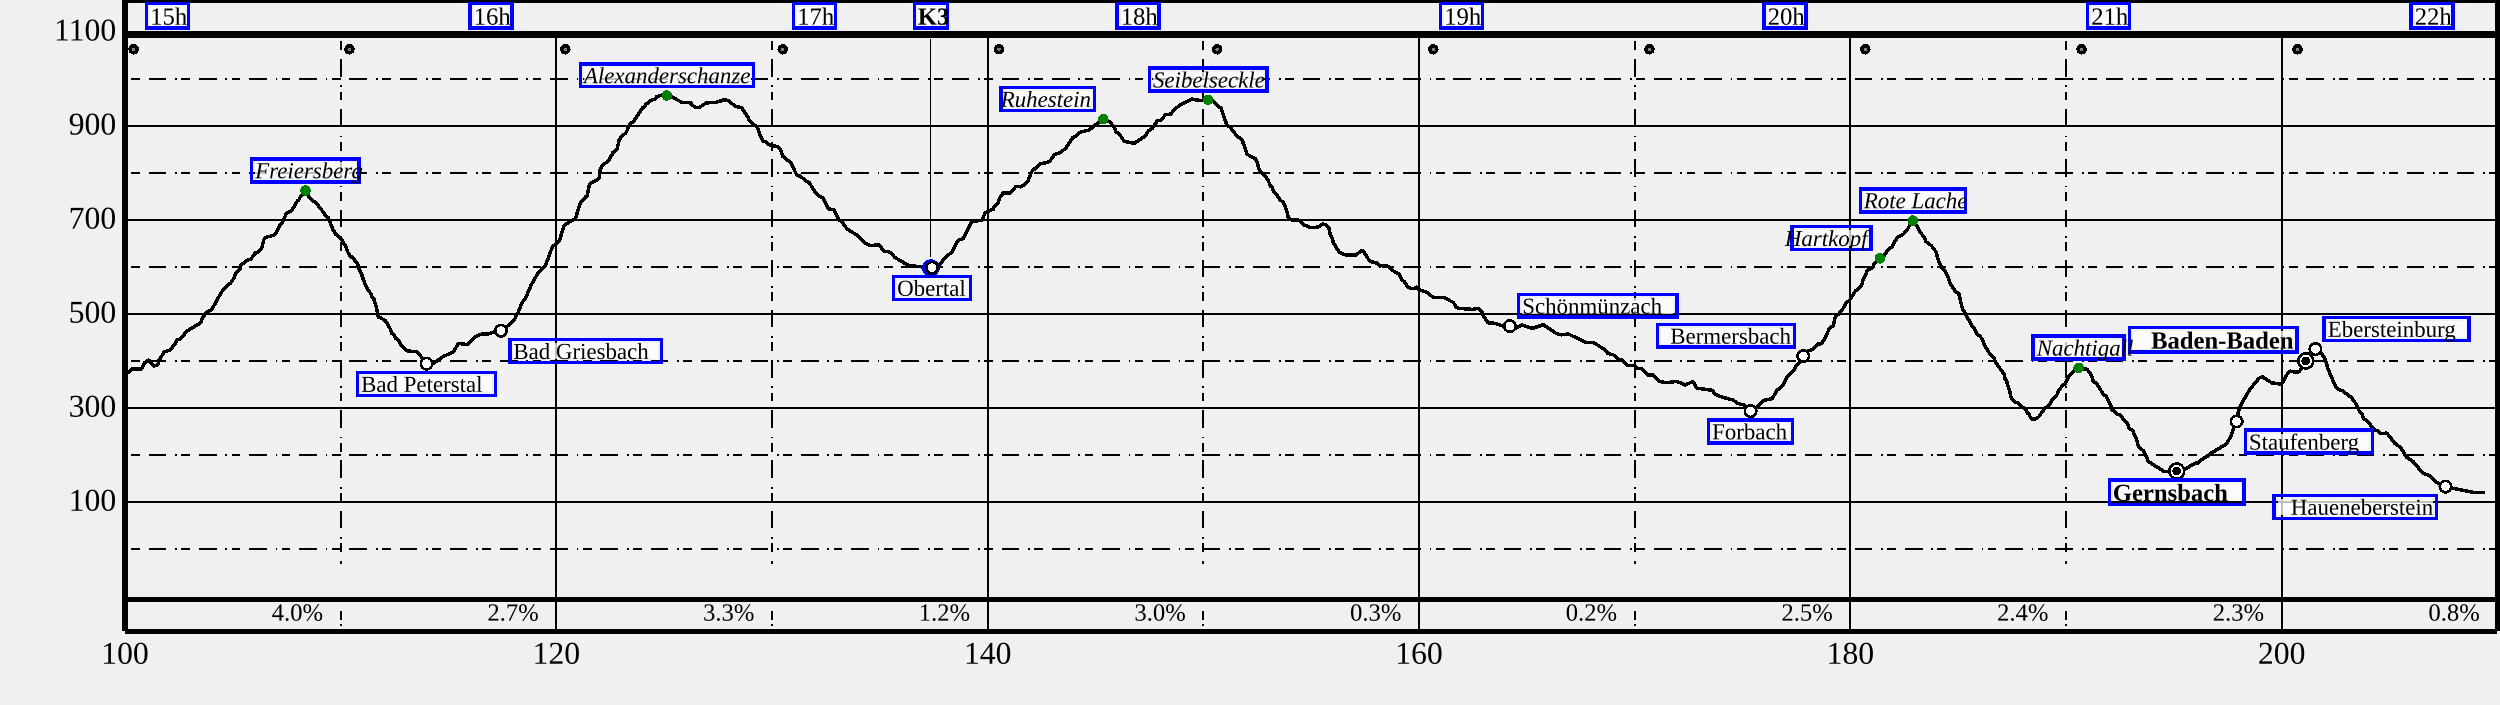
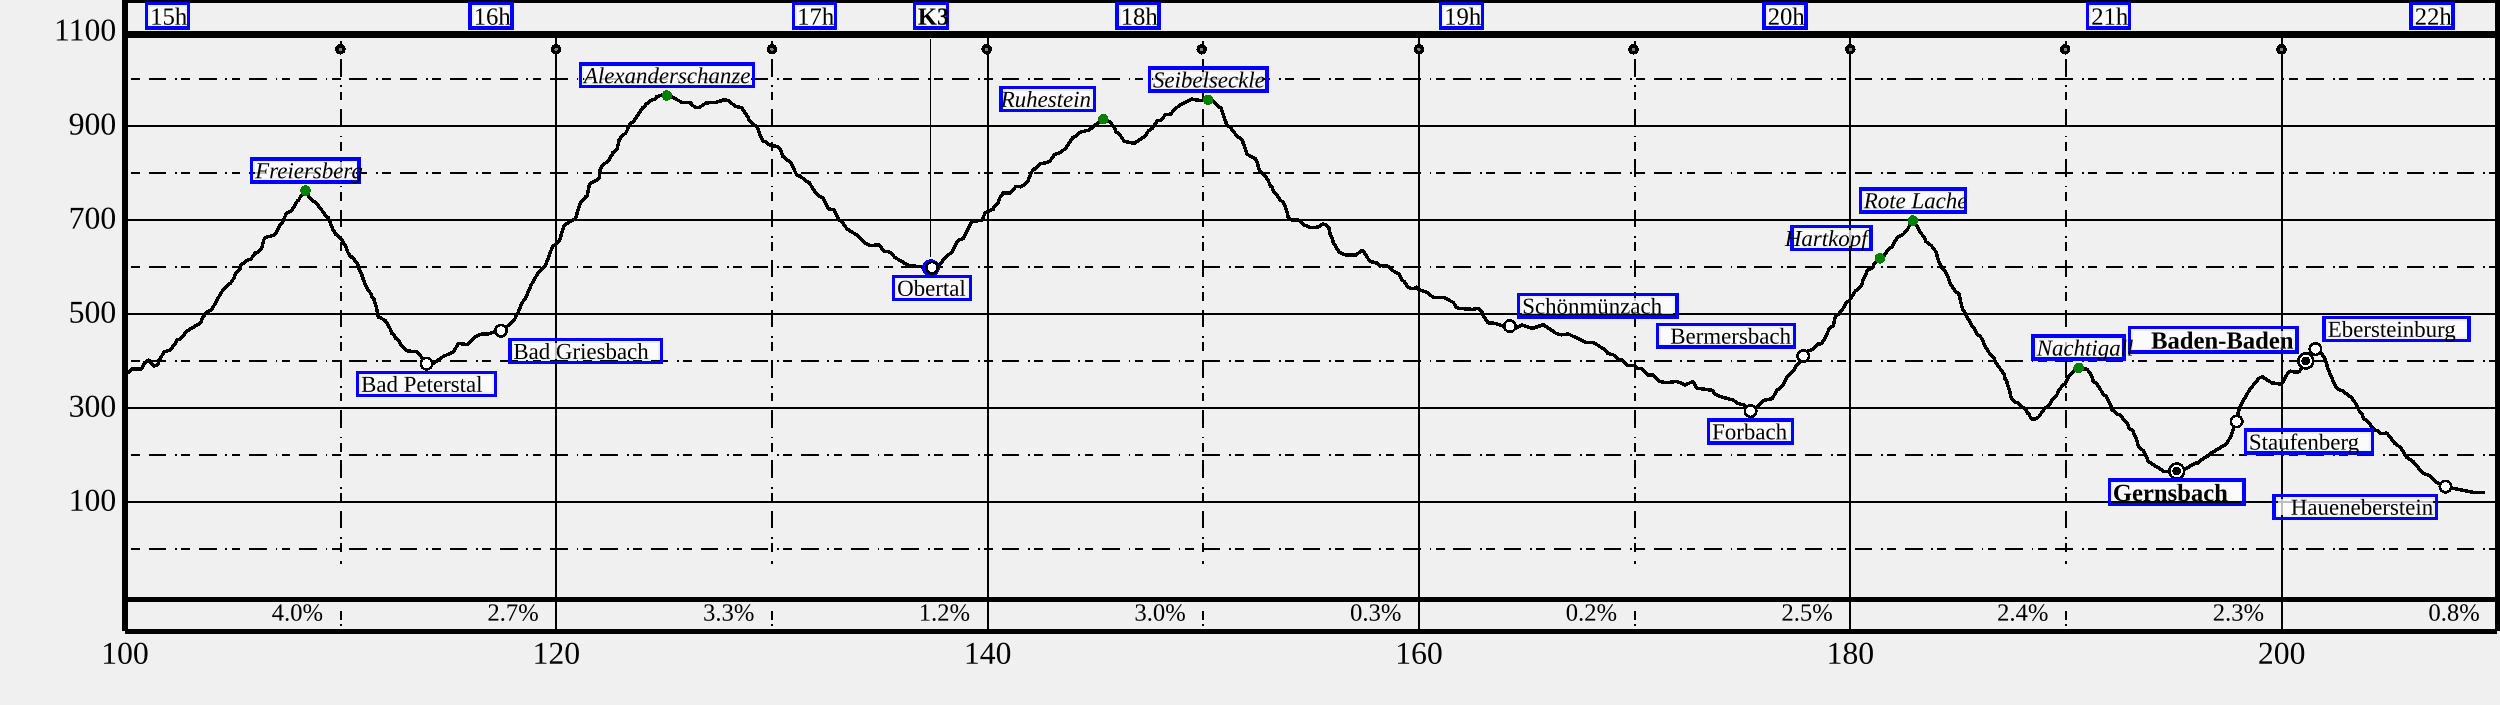
<svg xmlns="http://www.w3.org/2000/svg" height="400" width="1420">
  <g font-size="18" id="world" shape-rendering="crispEdges">
    <g id="BG" />
    <g id="SB" transform="translate(71 360)">
      <text text-anchor="middle" x="0" y="17">
100
</text>
      <text text-anchor="middle" x="245" y="17">
120
</text>
      <text text-anchor="middle" x="490" y="17">
140
</text>
      <text text-anchor="middle" x="735" y="17">
160
</text>
      <text text-anchor="middle" x="980" y="17">
180
</text>
      <text text-anchor="middle" x="1225" y="17">
200
</text>
    </g>
    <g id="SD" transform="translate(71 0)">
      <path d="M0,0 L1347.5,0" stroke="black" stroke-width="3" />
      <path d="M0,0 L0,358.5" stroke="black" stroke-width="3" />
      <path d="M0,358.5 L1347.5,358.5" stroke="black" stroke-width="3" />
      <path d="M1347.5,0 L1347.5,358.5" stroke="black" stroke-width="3" />
      <path d="M0,358.5 L1347.5,358.5" stroke="black" stroke-width="1" />
      <path d="M0,20 L0,358.5" stroke="black" stroke-width="1" />
      <path d="M245,20 L245,358.5" stroke="black" stroke-width="1" />
      <path d="M490,20 L490,358.5" stroke="black" stroke-width="1" />
      <path d="M735,20 L735,358.5" stroke="black" stroke-width="1" />
      <path d="M980,20 L980,358.5" stroke="black" stroke-width="1" />
      <path d="M1225,20 L1225,358.5" stroke="black" stroke-width="1" />
      <path d="M122.5,20 L122.5,320.5" stroke="black" stroke-dasharray="1.0,2.5,5.0,5.0,10.0,5.0" />
      <path d="M367.5,20 L367.5,320.5" stroke="black" stroke-dasharray="1.0,2.5,5.0,5.0,10.0,5.0" />
      <path d="M612.5,20 L612.5,320.5" stroke="black" stroke-dasharray="1.0,2.5,5.0,5.0,10.0,5.0" />
      <path d="M857.5,20 L857.5,320.5" stroke="black" stroke-dasharray="1.0,2.5,5.0,5.0,10.0,5.0" />
      <path d="M1102.5,20 L1102.5,320.5" stroke="black" stroke-dasharray="1.0,2.5,5.0,5.0,10.0,5.0" />
      <path d="M1347.5,20 L1347.5,320.5" stroke="black" stroke-dasharray="1.0,2.5,5.0,5.0,10.0,5.0" />
      <path d="M0,285.083 L1347.5,285.083" stroke="black" stroke-width="1" />
      <path d="M0,231.667 L1347.5,231.667" stroke="black" stroke-width="1" />
      <path d="M0,178.25 L1347.5,178.25" stroke="black" stroke-width="1" />
      <path d="M0,124.833 L1347.5,124.833" stroke="black" stroke-width="1" />
      <path d="M0,71.417 L1347.5,71.417" stroke="black" stroke-width="1" />
      <path d="M0,18 L1347.5,18" stroke="black" stroke-width="1" />
      <path d="M0,311.792 L1347.5,311.792" stroke="black" stroke-dasharray="1.0,2.5,5.0,5.0,10.0,5.0" />
      <path d="M0,258.375 L1347.5,258.375" stroke="black" stroke-dasharray="1.0,2.5,5.0,5.0,10.0,5.0" />
      <path d="M0,204.958 L1347.5,204.958" stroke="black" stroke-dasharray="1.0,2.5,5.0,5.0,10.0,5.0" />
      <path d="M0,151.542 L1347.5,151.542" stroke="black" stroke-dasharray="1.0,2.5,5.0,5.0,10.0,5.0" />
      <path d="M0,98.125 L1347.5,98.125" stroke="black" stroke-dasharray="1.0,2.5,5.0,5.0,10.0,5.0" />
      <path d="M0,44.708 L1347.5,44.708" stroke="black" stroke-dasharray="1.0,2.5,5.0,5.0,10.0,5.0" />
      <path d="M0,-8.708 L1347.5,-8.708" stroke="black" stroke-dasharray="1.0,2.5,5.0,5.0,10.0,5.0" />
      <path d="M0,20 L1347.5,20" stroke="black" stroke-width="3" />
      <text font-size="14" text-anchor="end" x="112.5" y="352.5">
4.0%
</text>
      <text font-size="14" text-anchor="end" x="235" y="352.5">
2.7%
</text>
      <text font-size="14" text-anchor="end" x="357.5" y="352.5">
3.3%
</text>
      <text font-size="14" text-anchor="end" x="480" y="352.5">
1.2%
</text>
      <text font-size="14" text-anchor="end" x="602.5" y="352.5">
3.0%
</text>
      <text font-size="14" text-anchor="end" x="725" y="352.5">
0.3%
</text>
      <text font-size="14" text-anchor="end" x="847.5" y="352.5">
0.2%
</text>
      <text font-size="14" text-anchor="end" x="970" y="352.5">
2.5%
</text>
      <text font-size="14" text-anchor="end" x="1092.5" y="352.5">
2.4%
</text>
      <text font-size="14" text-anchor="end" x="1215" y="352.5">
2.3%
</text>
      <text font-size="14" text-anchor="end" x="1337.5" y="352.5">
0.8%
</text>
      <path d="M122.5,355.5 L122.5,340.5" stroke="black" stroke-dasharray="1.0,2.5,5.0,5.0,10.0,5.0" />
      <path d="M367.5,355.5 L367.5,340.5" stroke="black" stroke-dasharray="1.0,2.5,5.0,5.0,10.0,5.0" />
      <path d="M612.5,355.5 L612.5,340.5" stroke="black" stroke-dasharray="1.0,2.5,5.0,5.0,10.0,5.0" />
      <path d="M857.5,355.5 L857.5,340.5" stroke="black" stroke-dasharray="1.0,2.5,5.0,5.0,10.0,5.0" />
      <path d="M1102.5,355.5 L1102.5,340.5" stroke="black" stroke-dasharray="1.0,2.5,5.0,5.0,10.0,5.0" />
      <path d="M1347.5,355.5 L1347.5,340.5" stroke="black" stroke-dasharray="1.0,2.5,5.0,5.0,10.0,5.0" />
      <path d="M0,340.5 L1347.5,340.5" stroke="black" stroke-width="3" />
      <path d="M1.6,212.2 L4.1,209.4 L8.7,209.8 L9.4,209.4 L11.3,205.9 L13.1,204.6 L13.6,204.5 L16.2,207.9 L18.0,207.6 L19.0,206.6 L19.3,204.6 L22.3,199.9 L25.4,198.9 L28.7,195.1 L29.3,193.2 L31.7,192.3 L35.2,188.0 L43.2,183.2 L43.8,181.1 L45.8,177.8 L49.4,175.6 L54.6,166.2 L57.2,162.9 L60.0,160.8 L62.0,157.7 L63.0,155.1 L65.2,152.9 L65.9,150.5 L70.2,147.3 L71.5,147.2 L74.0,143.6 L75.0,143.6 L77.6,141.1 L78.9,136.1 L80.1,134.7 L84.4,133.7 L85.9,132.3 L87.4,128.8 L89.1,126.8 L91.7,121.2 L94.6,119.7 L98.1,113.8 L98.6,113.8 L99.6,111.8 L101.8,109.4 L102.8,109.5 L105.7,113.2 L109.6,116.1 L110.4,118.0 L112.8,120.5 L114.3,123.1 L115.4,123.5 L118.2,130.7 L118.6,130.7 L119.7,133.1 L122.4,135.1 L125.7,140.6 L126.3,142.8 L128.2,145.9 L129.2,146.1 L132.6,150.7 L133.0,153.0 L133.6,154.4 L133.9,154.4 L136.6,162.3 L136.9,162.3 L137.5,163.8 L139.9,167.2 L140.4,168.9 L141.3,169.7 L142.6,173.8 L144.0,180.5 L144.8,180.3 L148.0,182.3 L150.7,186.9 L151.5,189.4 L152.5,190.0 L153.8,192.2 L155.7,193.5 L156.6,195.9 L159.3,198.5 L160.8,199.4 L166.0,199.8 L171.3,206.5 L174.1,207.1 L180.7,202.5 L186.4,199.9 L189.5,195.0 L194.7,195.8 L199.0,191.4 L202.2,189.8 L206.4,189.7 L214.2,186.9 L218.1,184.7 L221.5,181.0 L222.1,179.3 L223.1,178.0 L225.3,172.3 L227.7,168.9 L230.8,161.7 L234.7,154.9 L238.8,151.1 L239.5,148.4 L240.1,147.6 L240.8,145.2 L242.8,140.2 L246.5,136.9 L247.1,135.6 L249.2,128.5 L249.8,127.6 L255.8,124.2 L258.6,115.4 L261.9,111.5 L262.4,111.5 L263.8,104.6 L269.3,101.4 L269.9,96.3 L271.2,93.8 L274.7,91.3 L275.9,88.6 L276.7,87.9 L277.2,86.3 L278.1,86.3 L279.6,84.2 L280.7,79.4 L282.2,77.3 L284.4,75.6 L287.3,69.7 L288.3,69.7 L294.4,60.7 L295.1,60.7 L295.9,59.2 L298.9,57.0 L301.4,56.0 L301.8,54.9 L306.0,53.8 L309.5,54.5 L316.5,58.2 L321.4,58.4 L322.2,59.8 L324.1,60.9 L326.3,61.0 L330.2,58.4 L335.6,58.2 L340.6,56.6 L342.9,57.2 L346.4,60.2 L350.3,61.3 L354.0,66.7 L354.3,68.1 L357.0,70.9 L358.9,71.9 L361.6,78.8 L362.5,80.3 L363.9,80.5 L365.4,82.1 L370.9,83.4 L372.4,85.2 L373.6,88.8 L378.6,92.7 L378.9,94.0 L381.7,99.7 L383.6,100.1 L387.7,103.4 L388.3,103.2 L392.0,109.2 L395.0,111.9 L396.3,112.2 L399.4,118.6 L402.6,119.1 L405.6,125.0 L407.5,126.3 L410.1,130.0 L416.1,133.8 L420.1,138.0 L423.2,139.4 L428.5,139.2 L431.1,142.8 L433.6,142.8 L435.5,143.9 L437.1,146.1 L445.1,150.8 L457.8,152.1 L462.8,150.4 L465.7,146.3 L469.9,143.0 L472.4,137.7 L473.5,136.4 L476.2,135.4 L480.0,127.5 L481.4,125.7 L486.7,125.1 L488.5,121.1 L492.6,118.9 L493.0,119.3 L493.5,117.5 L495.9,115.3 L496.9,112.3 L498.9,109.5 L503.0,109.5 L506.1,105.8 L508.9,106.1 L511.9,104.1 L512.8,103.0 L514.9,97.8 L516.2,96.0 L517.2,96.0 L519.7,93.0 L524.0,92.3 L525.5,91.2 L528.0,87.8 L531.4,86.5 L534.3,84.2 L538.3,78.1 L540.4,77.3 L541.9,75.3 L547.7,73.8 L553.8,68.9 L556.5,68.2 L559.7,69.4 L561.9,72.5 L563.0,75.0 L564.9,76.3 L567.5,80.2 L573.2,81.4 L579.5,77.2 L581.4,74.2 L583.7,72.8 L586.3,68.5 L588.5,68.2 L591.0,65.1 L594.0,64.8 L595.8,62.4 L599.2,59.7 L605.9,56.3 L611.6,57.2 L614.1,56.3 L618.1,57.2 L620.3,60.0 L622.6,61.5 L626.0,71.4 L627.9,72.2 L628.9,74.0 L632.4,78.0 L634.4,79.1 L637.3,87.6 L641.9,90.0 L643.0,92.1 L644.4,97.2 L646.7,99.0 L648.9,101.8 L650.9,106.0 L651.7,106.3 L652.3,109.0 L654.3,110.8 L656.0,113.5 L658.1,115.1 L660.2,120.7 L660.6,123.4 L662.7,125.0 L666.7,125.0 L669.5,127.7 L673.7,129.3 L677.6,129.0 L680.3,127.2 L682.2,127.7 L683.9,129.6 L684.6,133.5 L685.6,135.0 L686.5,138.4 L687.0,138.4 L688.3,141.3 L689.0,141.7 L689.7,143.3 L693.4,144.9 L697.3,145.0 L699.4,144.7 L702.5,142.2 L703.3,142.5 L707.1,148.5 L711.0,149.4 L713.0,150.9 L717.2,151.1 L720.6,154.0 L723.2,155.3 L723.9,156.0 L725.4,159.2 L726.7,159.9 L728.1,162.4 L729.4,163.5 L731.8,164.0 L733.8,162.9 L734.9,164.6 L740.0,166.1 L742.8,168.8 L749.4,169.1 L754.5,171.8 L756.3,174.6 L757.3,175.1 L765.3,175.7 L768.7,175.1 L770.6,177.0 L771.9,180.0 L774.2,183.3 L778.3,183.7 L788.3,187.1 L793.7,184.6 L799.2,186.6 L805.7,184.4 L812.9,189.4 L815.8,190.2 L819.8,189.7 L829.7,194.4 L834.4,194.7 L840.9,198.9 L842.2,200.7 L845.3,201.5 L848.8,204.5 L850.4,204.5 L853.4,207.7 L856.8,207.5 L859.3,209.2 L861.9,209.4 L862.7,210.9 L864.4,212.1 L864.8,213.1 L868.3,213.1 L871.8,216.7 L876.0,217.4 L881.4,216.6 L886.2,218.7 L890.6,216.6 L892.2,219.7 L893.2,220.5 L901.7,221.7 L902.9,223.6 L905.5,225.1 L913.7,227.3 L915.6,229.1 L920.0,230.1 L921.5,232.1 L923.2,232.6 L926.3,231.8 L930.7,227.4 L935.6,226.4 L938.6,221.2 L939.8,220.8 L941.6,218.8 L944.2,213.7 L948.0,210.4 L949.2,207.6 L950.8,206.2 L954.3,200.1 L958.8,198.3 L961.7,195.1 L963.4,195.3 L965.0,193.2 L968.2,186.4 L970.3,184.9 L971.2,180.7 L971.9,179.0 L973.4,178.5 L974.7,176.5 L975.1,176.5 L977.7,171.8 L979.4,170.8 L982.9,165.2 L984.5,164.3 L986.5,161.8 L987.2,159.1 L988.3,157.1 L989.7,153.4 L992.7,152.0 L993.5,150.0 L996.1,147.1 L998.5,146.3 L1001.6,141.5 L1004.0,140.0 L1004.7,138.1 L1006.8,134.7 L1010.4,132.8 L1010.9,131.7 L1012.4,130.5 L1013.5,128.3 L1015.5,126.6 L1017.5,127.8 L1018.9,130.7 L1022.3,135.4 L1022.9,137.2 L1026.1,139.6 L1028.8,143.3 L1029.5,146.7 L1031.6,151.5 L1034.1,154.3 L1034.4,155.5 L1035.2,156.6 L1036.6,160.8 L1039.5,165.2 L1041.7,167.1 L1043.4,174.4 L1044.2,176.4 L1045.3,177.8 L1046.1,180.1 L1047.6,182.0 L1049.1,185.5 L1050.2,186.3 L1051.9,189.8 L1053.5,190.8 L1054.9,192.6 L1056.3,196.4 L1059.2,200.9 L1061.6,203.2 L1061.9,204.9 L1067.3,212.6 L1068.0,215.5 L1068.7,216.3 L1070.4,221.9 L1071.3,225.8 L1073.0,228.1 L1075.0,228.8 L1080.0,233.1 L1080.5,234.7 L1081.3,234.9 L1082.6,237.8 L1084.1,238.3 L1087.0,236.8 L1090.4,231.8 L1092.7,230.4 L1095.0,226.6 L1097.4,224.1 L1098.0,222.5 L1100.2,219.3 L1102.1,217.8 L1104.2,213.7 L1107.8,209.8 L1114.5,209.7 L1117.0,213.3 L1118.0,216.7 L1119.7,217.5 L1123.8,224.1 L1125.4,225.2 L1127.9,230.3 L1128.1,232.0 L1129.2,233.5 L1130.1,233.1 L1130.3,233.9 L1131.8,235.3 L1133.5,235.7 L1135.2,238.6 L1137.1,240.1 L1138.6,243.8 L1140.3,244.4 L1142.7,250.0 L1143.6,253.7 L1146.6,256.1 L1149.3,262.2 L1158.4,267.9 L1163.6,267.9 L1169.6,266.7 L1175.9,263.1 L1177.5,262.9 L1180.9,260.0 L1183.3,259.1 L1184.2,257.8 L1192.7,252.7 L1194.4,250.9 L1196.4,247.1 L1197.6,243.3 L1198.3,242.0 L1199.4,236.6 L1199.9,235.9 L1201.2,231.3 L1202.9,228.0 L1207.3,220.5 L1210.7,216.8 L1211.5,215.1 L1214.0,214.0 L1219.3,217.4 L1224.9,218.2 L1225.4,217.2 L1226.0,217.2 L1226.3,215.9 L1228.5,211.8 L1229.8,210.8 L1234.0,211.7 L1235.2,210.7 L1237.3,208.2 L1238.5,205.1 L1240.9,201.6 L1241.2,200.3 L1244.2,198.7 L1247.2,200.2 L1249.6,203.7 L1251.4,209.9 L1253.6,214.9 L1253.8,214.9 L1254.3,217.0 L1256.6,220.9 L1259.4,221.9 L1264.8,226.0 L1267.5,229.8 L1269.1,233.6 L1270.6,235.3 L1271.7,237.8 L1273.6,239.1 L1277.5,244.0 L1279.8,244.8 L1281.3,246.3 L1284.8,246.0 L1289.2,251.8 L1292.5,254.1 L1296.0,259.8 L1299.7,262.2 L1305.2,268.8 L1309.4,270.3 L1312.9,274.0 L1319.8,276.9 L1334.3,279.7 L1340.4,279.8" fill="transparent" id="track" stroke="black" stroke-linejoin="miter" stroke-miterlimit="1" stroke-width="2" />
      <g>
        <g>
-           <circle cx="4.882" cy="28" fill="Gray" id="user-step" r="2" stroke="black" stroke-width="2" />
-         </g>
-         <g>
-           <circle cx="127.48" cy="28" fill="Gray" id="user-step" r="2" stroke="black" stroke-width="2" />
-         </g>
-         <g>
-           <circle cx="250.115" cy="28" fill="Gray" id="user-step" r="2" stroke="black" stroke-width="2" />
-         </g>
-         <g>
-           <circle cx="373.597" cy="28" fill="Gray" id="user-step" r="2" stroke="black" stroke-width="2" />
-         </g>
-         <g>
-           <circle cx="496.442" cy="28" fill="Gray" id="user-step" r="2" stroke="black" stroke-width="2" />
-         </g>
-         <g>
-           <circle cx="620.346" cy="28" fill="Gray" id="user-step" r="2" stroke="black" stroke-width="2" />
-         </g>
-         <g>
-           <circle cx="743.11" cy="28" fill="Gray" id="user-step" r="2" stroke="black" stroke-width="2" />
-         </g>
-         <g>
-           <circle cx="865.893" cy="28" fill="Gray" id="user-step" r="2" stroke="black" stroke-width="2" />
-         </g>
-         <g>
-           <circle cx="988.531" cy="28" fill="Gray" id="user-step" r="2" stroke="black" stroke-width="2" />
-         </g>
-         <g>
-           <circle cx="1111.338" cy="28" fill="Gray" id="user-step" r="2" stroke="black" stroke-width="2" />
-         </g>
-         <g>
-           <circle cx="1233.977" cy="28" fill="Gray" id="user-step" r="2" stroke="black" stroke-width="2" />
+           <circle cx="122.356" cy="28" fill="Gray" id="user-step" r="2" stroke="black" stroke-width="2" />
+         </g>
+         <g>
+           <circle cx="244.851" cy="28" fill="Gray" id="user-step" r="2" stroke="black" stroke-width="2" />
+         </g>
+         <g>
+           <circle cx="367.469" cy="28" fill="Gray" id="user-step" r="2" stroke="black" stroke-width="2" />
+         </g>
+         <g>
+           <circle cx="489.398" cy="28" fill="Gray" id="user-step" r="2" stroke="black" stroke-width="2" />
+         </g>
+         <g>
+           <circle cx="611.581" cy="28" fill="Gray" id="user-step" r="2" stroke="black" stroke-width="2" />
+         </g>
+         <g>
+           <circle cx="734.93" cy="28" fill="Gray" id="user-step" r="2" stroke="black" stroke-width="2" />
+         </g>
+         <g>
+           <circle cx="856.816" cy="28" fill="Gray" id="user-step" r="2" stroke="black" stroke-width="2" />
+         </g>
+         <g>
+           <circle cx="979.969" cy="28" fill="Gray" id="user-step" r="2" stroke="black" stroke-width="2" />
+         </g>
+         <g>
+           <circle cx="1102.057" cy="28" fill="Gray" id="user-step" r="2" stroke="black" stroke-width="2" />
+         </g>
+         <g>
+           <circle cx="1224.894" cy="28" fill="Gray" id="user-step" r="2" stroke="black" stroke-width="2" />
        </g>
        <g>
          <circle cx="457.75" cy="152.209" fill="Blue" id="0/wp" r="5" />
        </g>
        <g transform="translate(457.7502 152.2094)">
          <rect fill="white" fill-opacity="0.75" height="10" id="label-bg" width="14.875" x="-7.438" y="-148.209" />
          <rect fill="none" height="14" id="label-dbg" stroke="blue" stroke-width="2" width="18.875" x="-9.438" y="-150.209" />
          <text font-size="14.0" font-style="normal" font-weight="bold" id="0/wp/text" text-anchor="start" x="-7.438" y="-138.209">
K3
</text>
        </g>
        <path d="M457.75,22.00 L457.75,146.21" id="link" stroke="black" stroke-linejoin="miter" stroke-miterlimit="1" stroke-width="0.5" />
        <g>
          <circle cx="1238.697" cy="205.012" fill="Black" id="1/wp" r="5" />
          <circle cx="1238.697" cy="205.012" fill="white" id="1/wp-little-white" r="3.5" />
          <circle cx="1238.697" cy="205.012" fill="black" id="1/wp-little-white" r="2.5" />
        </g>
        <g transform="translate(1238.697 205.0118)">
          <rect fill="white" fill-opacity="0.75" height="10" id="label-bg" width="91.196" x="-98.196" y="-17" />
          <rect fill="none" height="14" id="label-dbg" stroke="blue" stroke-width="2" width="95.196" x="-100.196" y="-19" />
          <text font-size="14.0" font-style="normal" font-weight="bold" id="1/wp/text" text-anchor="end" x="-7.000" y="-7.000">
Baden-Baden
</text>
        </g>
        <g>
          <circle cx="1165.384" cy="267.563" fill="Black" id="2/wp" r="5" />
          <circle cx="1165.384" cy="267.563" fill="white" id="2/wp-little-white" r="3.5" />
          <circle cx="1165.384" cy="267.563" fill="black" id="2/wp-little-white" r="2.5" />
        </g>
        <g transform="translate(1165.384 267.5627)">
          <rect fill="white" fill-opacity="0.75" height="10" id="label-bg" width="72.595" x="-36.297" y="7" />
          <rect fill="none" height="14" id="label-dbg" stroke="blue" stroke-width="2" width="76.595" x="-38.297" y="5" />
          <text font-size="14.0" font-style="normal" font-weight="bold" id="2/wp/text" text-anchor="start" x="-36.297" y="17.000">
Gernsbach
</text>
        </g>
        <g>
          <circle cx="923.326" cy="233.536" fill="Black" id="3/wp" r="4" />
          <circle cx="923.326" cy="233.536" fill="white" id="3/wp-little-white" r="2.5" />
        </g>
        <g transform="translate(923.3256 233.5363)">
          <rect fill="white" fill-opacity="0.75" height="9" id="label-bg" width="43.724" x="-21.862" y="7" />
          <rect fill="none" height="13" id="label-dbg" stroke="blue" stroke-width="2" width="47.724" x="-23.862" y="5" />
          <text font-size="13.0" font-style="normal" font-weight="normal" id="3/wp/text" text-anchor="start" x="-21.862" y="16.000">
Forbach
</text>
        </g>
        <g>
          <circle cx="171.279" cy="206.561" fill="Black" id="4/wp" r="4" />
          <circle cx="171.279" cy="206.561" fill="white" id="4/wp-little-white" r="2.5" />
        </g>
        <g transform="translate(171.2791 206.5608)">
          <rect fill="white" fill-opacity="0.75" height="9" id="label-bg" width="74.359" x="-37.18" y="7" />
          <rect fill="none" height="13" id="label-dbg" stroke="blue" stroke-width="2" width="78.359" x="-39.18" y="5" />
          <text font-size="13.0" font-style="normal" font-weight="normal" id="4/wp/text" text-anchor="start" x="-37.180" y="16.000">
Bad Peterstal
</text>
        </g>
        <g>
          <circle cx="213.57" cy="187.892" fill="Black" id="5/wp" r="4" />
          <circle cx="213.57" cy="187.892" fill="white" id="5/wp-little-white" r="2.5" />
        </g>
        <g transform="translate(213.5701 187.8917)">
          <rect fill="white" fill-opacity="0.75" height="9" id="label-bg" width="82.288" x="7" y="7" />
          <rect fill="none" height="13" id="label-dbg" stroke="blue" stroke-width="2" width="86.288" x="5" y="5" />
          <text font-size="13.0" font-style="normal" font-weight="normal" id="5/wp/text" text-anchor="start" x="7.000" y="16.000">
Bad Griesbach
</text>
        </g>
        <g>
          <circle cx="1318.04" cy="276.376" fill="Black" id="6/wp" r="4" />
          <circle cx="1318.04" cy="276.376" fill="white" id="6/wp-little-white" r="2.5" />
        </g>
        <g transform="translate(1318.04 276.3764)">
          <rect fill="white" fill-opacity="0.75" height="9" id="label-bg" width="88.291" x="-95.291" y="7" />
          <rect fill="none" height="13" id="label-dbg" stroke="blue" stroke-width="2" width="92.291" x="-97.291" y="5" />
          <text font-size="13.0" font-style="normal" font-weight="normal" id="6/wp/text" text-anchor="end" x="-7.000" y="16.000">
Haueneberstein
</text>
        </g>
        <g>
          <circle cx="458.396" cy="152.022" fill="Black" id="7/wp" r="4" />
          <circle cx="458.396" cy="152.022" fill="white" id="7/wp-little-white" r="2.5" />
        </g>
        <g transform="translate(458.3956 152.0224)">
          <rect fill="white" fill-opacity="0.75" height="9" id="label-bg" width="39.644" x="-19.822" y="7" />
          <rect fill="none" height="13" id="label-dbg" stroke="blue" stroke-width="2" width="43.644" x="-21.822" y="5" />
          <text font-size="13.0" font-style="normal" font-weight="normal" id="7/wp/text" text-anchor="start" x="-19.822" y="16.000">
Obertal
</text>
        </g>
        <g>
          <circle cx="953.288" cy="202.207" fill="Black" id="8/wp" r="4" />
          <circle cx="953.288" cy="202.207" fill="white" id="8/wp-little-white" r="2.5" />
        </g>
        <g transform="translate(953.2882 202.2074)">
          <rect fill="white" fill-opacity="0.75" height="9" id="label-bg" width="73.897" x="-80.897" y="-16" />
          <rect fill="none" height="13" id="label-dbg" stroke="blue" stroke-width="2" width="77.897" x="-82.897" y="-18" />
          <text font-size="13.0" font-style="normal" font-weight="normal" id="8/wp/text" text-anchor="end" x="-7.000" y="-7.000">
Bermersbach
</text>
        </g>
        <g>
          <circle cx="1244.166" cy="198.308" fill="Black" id="9/wp" r="4" />
          <circle cx="1244.166" cy="198.308" fill="white" id="9/wp-little-white" r="2.5" />
        </g>
        <g transform="translate(1244.166 198.308)">
          <rect fill="white" fill-opacity="0.75" height="9" id="label-bg" width="78.285" x="7" y="-16" />
          <rect fill="none" height="13" id="label-dbg" stroke="blue" stroke-width="2" width="82.285" x="5" y="-18" />
          <text font-size="13.0" font-style="normal" font-weight="normal" id="9/wp/text" text-anchor="start" x="7.000" y="-7.000">
Ebersteinburg
</text>
        </g>
        <g>
          <circle cx="1199.379" cy="239.385" fill="Black" id="10/wp" r="4" />
          <circle cx="1199.379" cy="239.385" fill="white" id="10/wp-little-white" r="2.5" />
        </g>
        <g transform="translate(1199.379 239.3854)">
          <rect fill="white" fill-opacity="0.75" height="9" id="label-bg" width="68.124" x="7" y="7" />
          <rect fill="none" height="13" id="label-dbg" stroke="blue" stroke-width="2" width="72.124" x="5" y="5" />
          <text font-size="13.0" font-style="normal" font-weight="normal" id="10/wp/text" text-anchor="start" x="7.000" y="16.000">
Staufenberg
</text>
        </g>
        <g>
          <circle cx="786.634" cy="185.194" fill="Black" id="11/wp" r="4" />
          <circle cx="786.634" cy="185.194" fill="white" id="11/wp-little-white" r="2.5" />
        </g>
        <g transform="translate(786.6341 185.1942)">
          <rect fill="white" fill-opacity="0.75" height="9" id="label-bg" width="85.828" x="7" y="-16" />
          <rect fill="none" height="13" id="label-dbg" stroke="blue" stroke-width="2" width="89.828" x="5" y="-18" />
          <text font-size="13.0" font-style="normal" font-weight="normal" id="11/wp/text" text-anchor="start" x="7.000" y="-7.000">
Schönmünzach
</text>
        </g>
        <g>
          <circle cx="307.776" cy="54.243" fill="Green" id="12/wp" r="3" />
        </g>
        <g transform="translate(307.776 54.24321)">
          <rect fill="white" fill-opacity="0.75" height="9" id="label-bg" width="94.246" x="-47.123" y="-16" />
          <rect fill="none" height="13" id="label-dbg" stroke="blue" stroke-width="2" width="98.246" x="-49.123" y="-18" />
          <text font-size="13.0" font-style="italic" font-weight="normal" id="12/wp/text" text-anchor="start" x="-47.123" y="-7.000">
Alexanderschanze
</text>
        </g>
        <g>
          <circle cx="615.22" cy="56.674" fill="Green" id="13/wp" r="3" />
        </g>
        <g transform="translate(615.2201 56.67367)">
          <rect fill="white" fill-opacity="0.75" height="9" id="label-bg" width="62.687" x="-31.344" y="-16" />
          <rect fill="none" height="13" id="label-dbg" stroke="blue" stroke-width="2" width="66.687" x="-33.344" y="-18" />
          <text font-size="13.0" font-style="italic" font-weight="normal" id="13/wp/text" text-anchor="start" x="-31.344" y="-7.000">
Seibelseckle
</text>
        </g>
        <g>
          <circle cx="555.669" cy="67.704" fill="Green" id="14/wp" r="3" />
        </g>
        <g transform="translate(555.669 67.70421)">
          <rect fill="white" fill-opacity="0.75" height="9" id="label-bg" width="49.112" x="-56.112" y="-16" />
          <rect fill="none" height="13" id="label-dbg" stroke="blue" stroke-width="2" width="53.112" x="-58.112" y="-18" />
          <text font-size="13.0" font-style="italic" font-weight="normal" id="14/wp/text" text-anchor="end" x="-7.000" y="-7.000">
Ruhestein
</text>
        </g>
        <g>
          <circle cx="102.479" cy="108.247" fill="Green" id="15/wp" r="3" />
        </g>
        <g transform="translate(102.4785 108.2475)">
          <rect fill="white" fill-opacity="0.75" height="9" id="label-bg" width="57.019" x="-28.51" y="-16" />
          <rect fill="none" height="13" id="label-dbg" stroke="blue" stroke-width="2" width="61.019" x="-30.51" y="-18" />
          <text font-size="13.0" font-style="italic" font-weight="normal" id="15/wp/text" text-anchor="start" x="-28.510" y="-7.000">
Freiersberg
</text>
        </g>
        <g>
          <circle cx="1015.518" cy="125.287" fill="Green" id="16/wp" r="3" />
        </g>
        <g transform="translate(1015.518 125.2874)">
          <rect fill="white" fill-opacity="0.75" height="9" id="label-bg" width="55.76" x="-27.88" y="-16" />
          <rect fill="none" height="13" id="label-dbg" stroke="blue" stroke-width="2" width="59.76" x="-29.88" y="-18" />
          <text font-size="13.0" font-style="italic" font-weight="normal" id="16/wp/text" text-anchor="start" x="-27.880" y="-7.000">
Rote Lache
</text>
        </g>
        <g>
          <circle cx="996.739" cy="146.734" fill="Green" id="17/wp" r="3" />
        </g>
        <g transform="translate(996.7391 146.7342)">
          <rect fill="white" fill-opacity="0.75" height="9" id="label-bg" width="40.925" x="-47.925" y="-16" />
          <rect fill="none" height="13" id="label-dbg" stroke="blue" stroke-width="2" width="44.925" x="-49.925" y="-18" />
          <text font-size="13.0" font-style="italic" font-weight="normal" id="17/wp/text" text-anchor="end" x="-7.000" y="-7.000">
Hartkopf
</text>
        </g>
        <g>
          <circle cx="1109.678" cy="208.965" fill="Green" id="18/wp" r="3" />
        </g>
        <g transform="translate(1109.678 208.9646)">
          <rect fill="white" fill-opacity="0.75" height="9" id="label-bg" width="47.642" x="-23.821" y="-16" />
          <rect fill="none" height="13" id="label-dbg" stroke="blue" stroke-width="2" width="51.642" x="-25.821" y="-18" />
          <text font-size="13.0" font-style="italic" font-weight="normal" id="18/wp/text" text-anchor="start" x="-23.821" y="-7.000">
Nachtigall
</text>
        </g>
        <g />
        <g transform="translate(35.9375 17)">
          <rect fill="white" fill-opacity="0.75" height="10" id="label-bg" width="19.625" x="-21.625" y="-13" />
          <rect fill="none" height="14" id="label-dbg" stroke="blue" stroke-width="2" width="23.625" x="-23.625" y="-15" />
          <text font-size="14.0" font-style="normal" font-weight="normal" id="" text-anchor="start" x="-21.625" y="-3.000">
15h
</text>
        </g>
        <g />
        <g transform="translate(219.6875 17)">
          <rect fill="white" fill-opacity="0.75" height="10" id="label-bg" width="19.625" x="-21.625" y="-13" />
          <rect fill="none" height="14" id="label-dbg" stroke="blue" stroke-width="2" width="23.625" x="-23.625" y="-15" />
          <text font-size="14.0" font-style="normal" font-weight="normal" id="" text-anchor="start" x="-21.625" y="-3.000">
16h
</text>
        </g>
        <g />
        <g transform="translate(403.4375 17)">
          <rect fill="white" fill-opacity="0.75" height="10" id="label-bg" width="19.625" x="-21.625" y="-13" />
          <rect fill="none" height="14" id="label-dbg" stroke="blue" stroke-width="2" width="23.625" x="-23.625" y="-15" />
          <text font-size="14.0" font-style="normal" font-weight="normal" id="" text-anchor="start" x="-21.625" y="-3.000">
17h
</text>
        </g>
        <g />
        <g transform="translate(587.1875 17)">
          <rect fill="white" fill-opacity="0.75" height="10" id="label-bg" width="19.625" x="-21.625" y="-13" />
          <rect fill="none" height="14" id="label-dbg" stroke="blue" stroke-width="2" width="23.625" x="-23.625" y="-15" />
          <text font-size="14.0" font-style="normal" font-weight="normal" id="" text-anchor="start" x="-21.625" y="-3.000">
18h
</text>
        </g>
        <g />
        <g transform="translate(770.9375 17)">
          <rect fill="white" fill-opacity="0.75" height="10" id="label-bg" width="19.625" x="-21.625" y="-13" />
          <rect fill="none" height="14" id="label-dbg" stroke="blue" stroke-width="2" width="23.625" x="-23.625" y="-15" />
          <text font-size="14.0" font-style="normal" font-weight="normal" id="" text-anchor="start" x="-21.625" y="-3.000">
19h
</text>
        </g>
        <g />
        <g transform="translate(954.6875 17)">
          <rect fill="white" fill-opacity="0.75" height="10" id="label-bg" width="19.625" x="-21.625" y="-13" />
          <rect fill="none" height="14" id="label-dbg" stroke="blue" stroke-width="2" width="23.625" x="-23.625" y="-15" />
          <text font-size="14.0" font-style="normal" font-weight="normal" id="" text-anchor="start" x="-21.625" y="-3.000">
20h
</text>
        </g>
        <g />
        <g transform="translate(1138.438 17)">
          <rect fill="white" fill-opacity="0.75" height="10" id="label-bg" width="19.625" x="-21.625" y="-13" />
          <rect fill="none" height="14" id="label-dbg" stroke="blue" stroke-width="2" width="23.625" x="-23.625" y="-15" />
          <text font-size="14.0" font-style="normal" font-weight="normal" id="" text-anchor="start" x="-21.625" y="-3.000">
21h
</text>
        </g>
        <g />
        <g transform="translate(1322.188 17)">
          <rect fill="white" fill-opacity="0.75" height="10" id="label-bg" width="19.625" x="-21.625" y="-13" />
          <rect fill="none" height="14" id="label-dbg" stroke="blue" stroke-width="2" width="23.625" x="-23.625" y="-15" />
          <text font-size="14.0" font-style="normal" font-weight="normal" id="" text-anchor="start" x="-21.625" y="-3.000">
22h
</text>
        </g>
      </g>
    </g>
    <g id="SL" transform="translate(0 0)">
      <text text-anchor="end" x="66" y="290.083">
100
</text>
      <text text-anchor="end" x="66" y="236.667">
300
</text>
      <text text-anchor="end" x="66" y="183.25">
500
</text>
      <text text-anchor="end" x="66" y="129.833">
700
</text>
      <text text-anchor="end" x="66" y="76.417">
900
</text>
      <text text-anchor="end" x="66" y="23">
1100
</text>
    </g>
  </g>
</svg>
